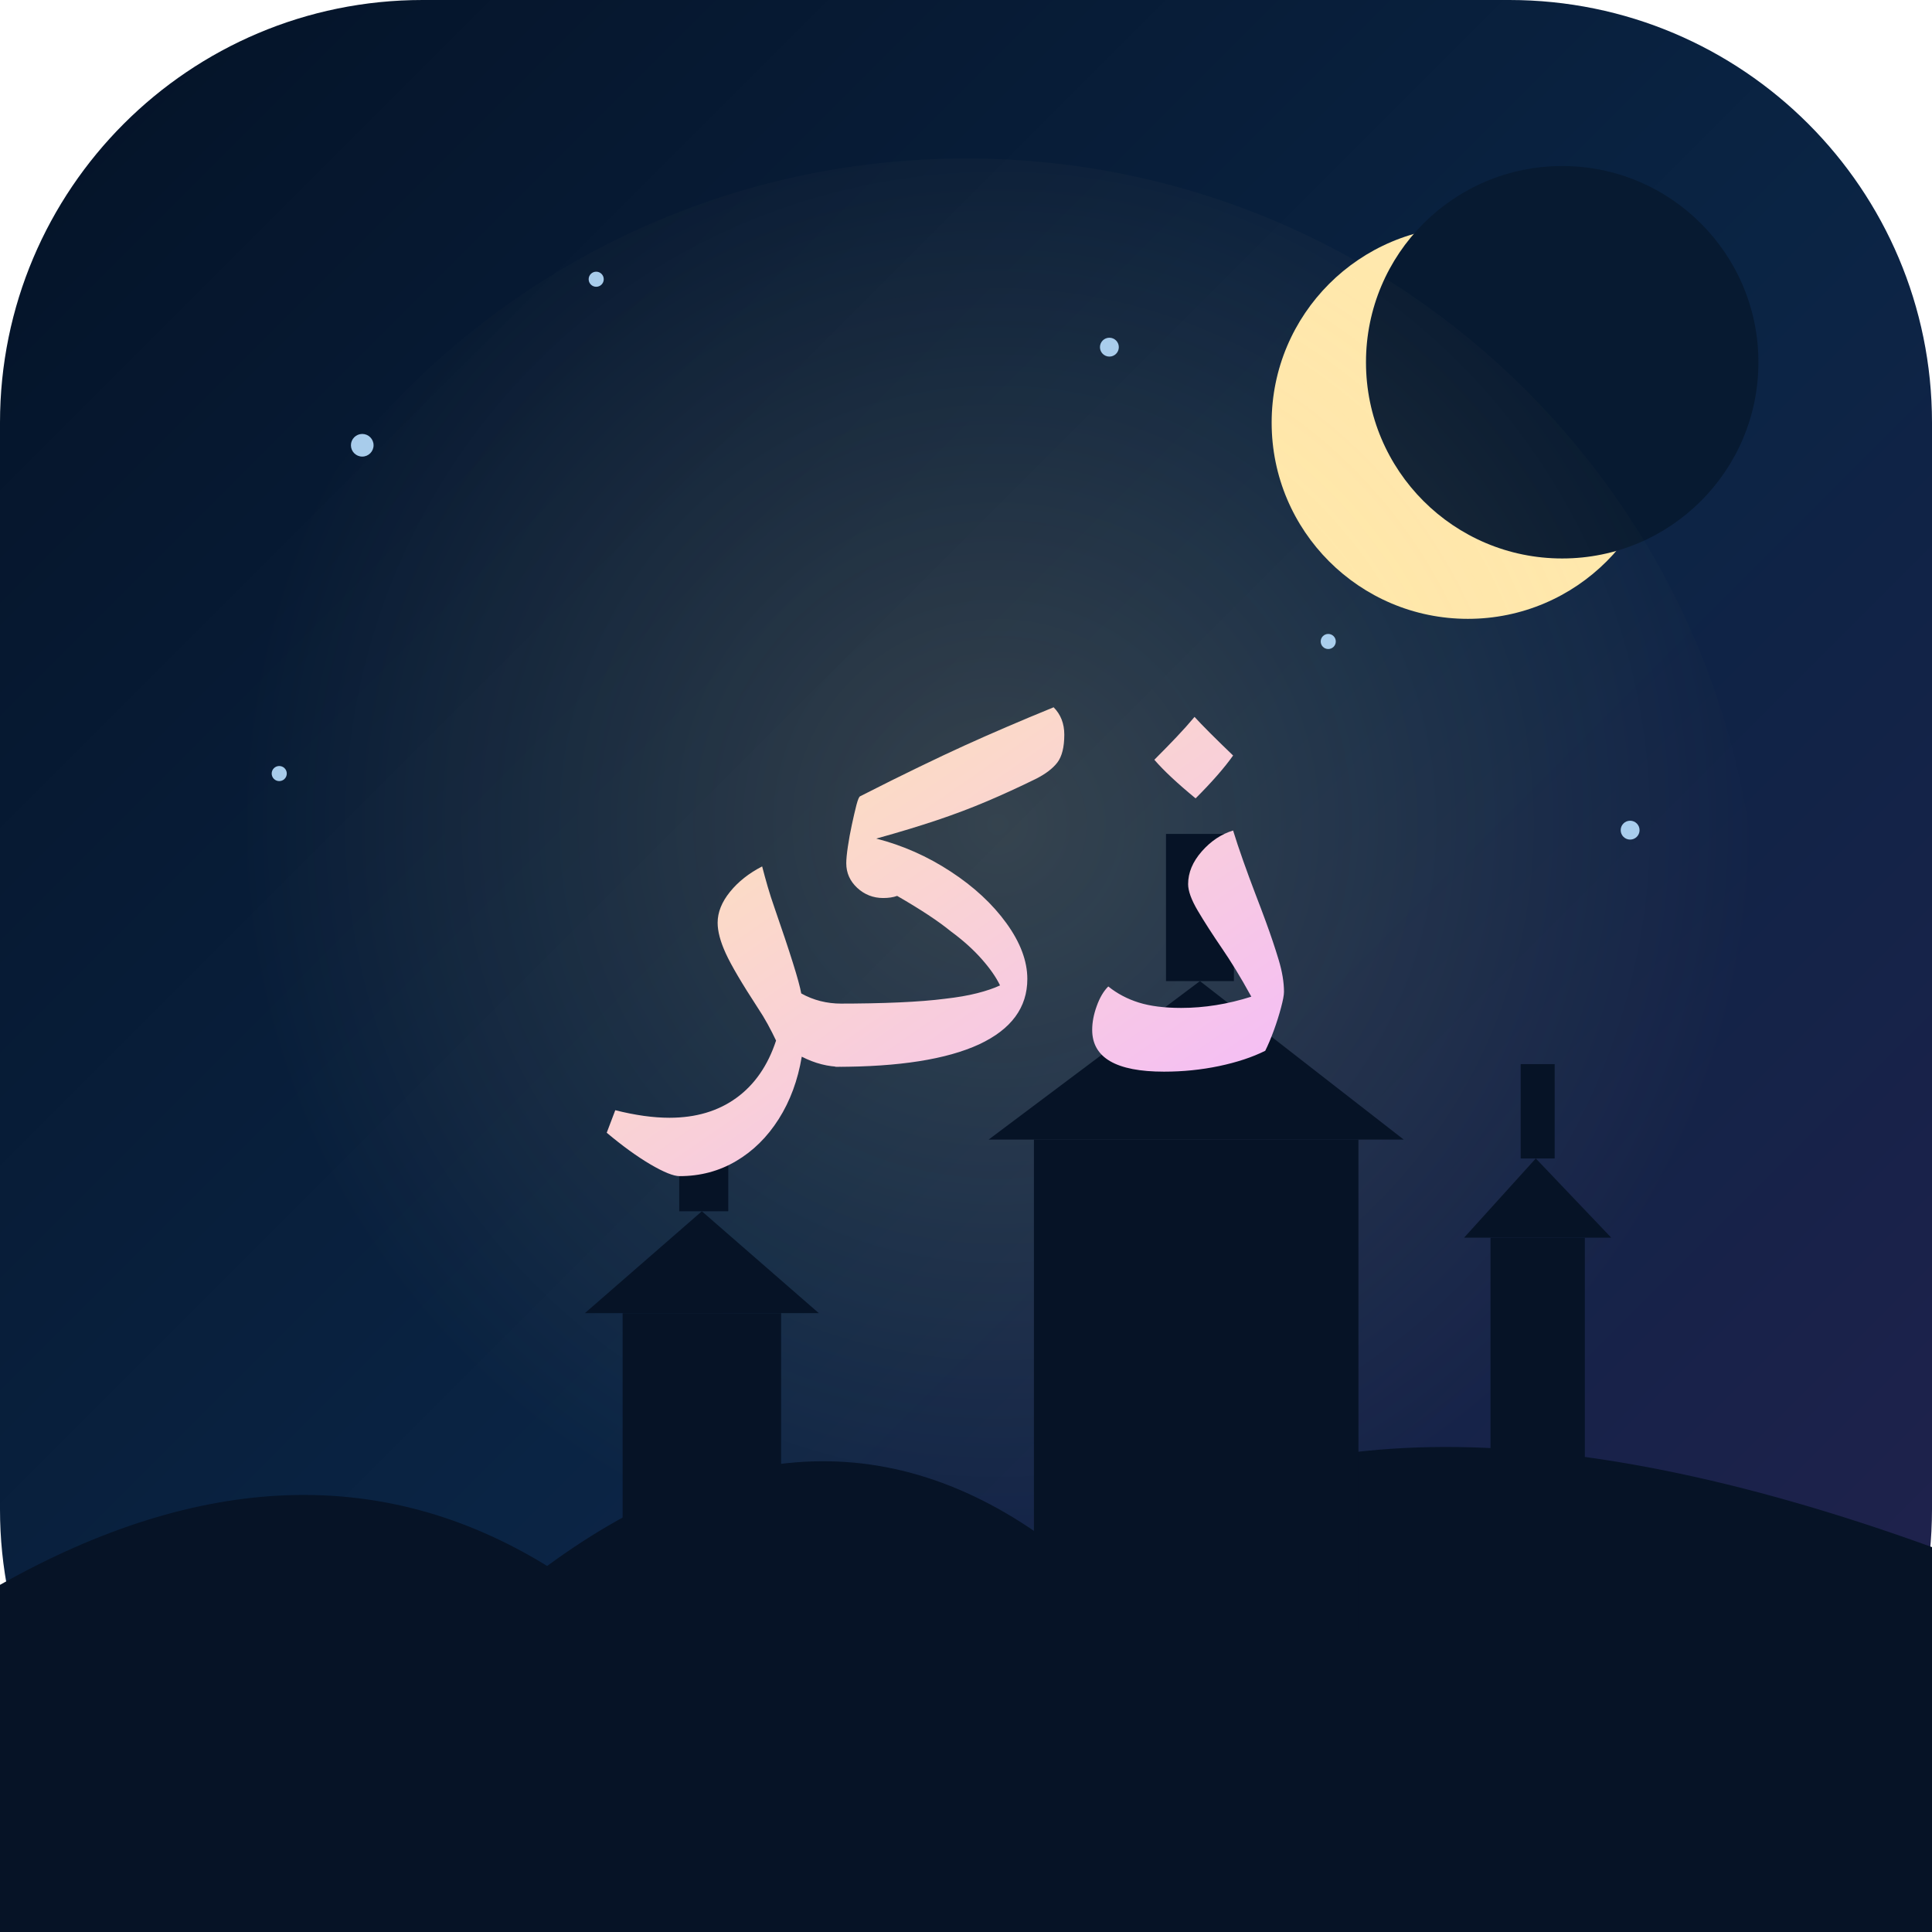
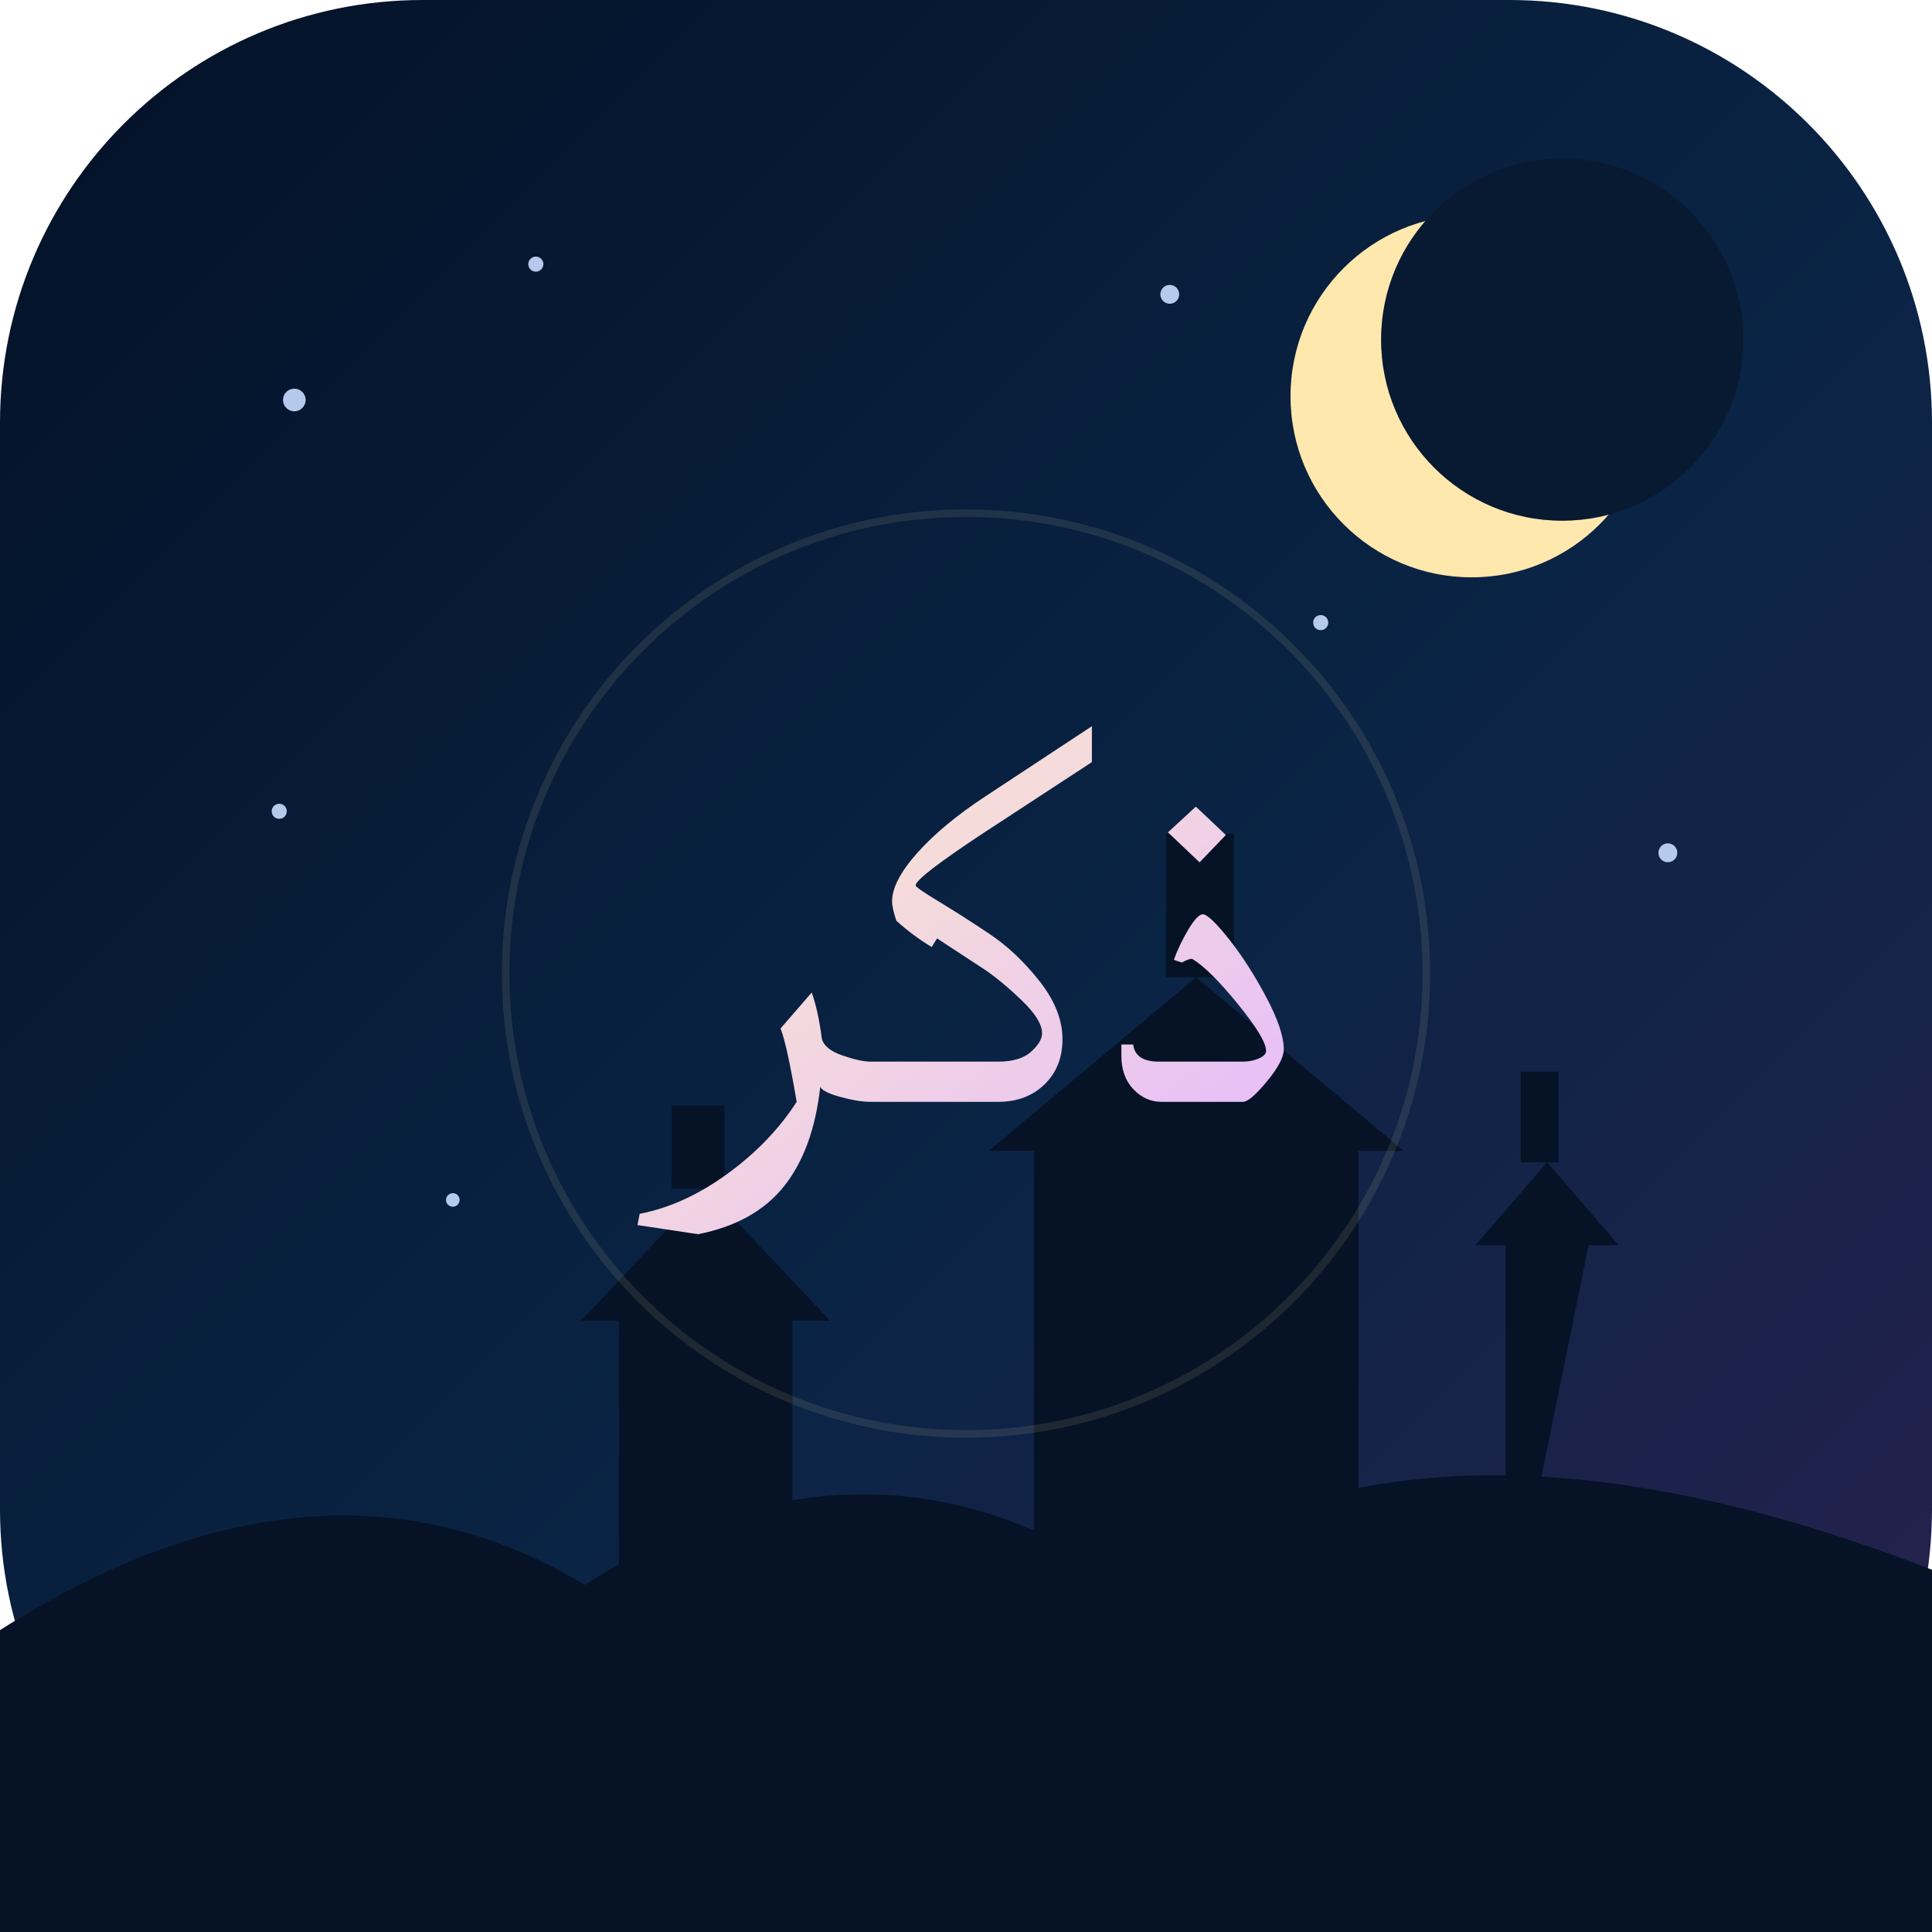
<svg xmlns="http://www.w3.org/2000/svg" viewBox="0 0 512 512">
  <defs>
    <linearGradient id="bg" x1="0" y1="0" x2="1" y2="1">
-       <stop offset="0" stop-color="#041226" />
-       <stop offset=".52" stop-color="#0a2444" />
-       <stop offset="1" stop-color="#24214e" />
+       <stop offset="0" stop-color="#031126" />
+       <stop offset=".55" stop-color="#0a2445" />
+       <stop offset="1" stop-color="#29214f" />
    </linearGradient>
-     <radialGradient id="halo" cx="52%" cy="42%" r="48%">
-       <stop offset="0" stop-color="#ffd98a" stop-opacity=".18" />
-       <stop offset="1" stop-color="#ffd98a" stop-opacity="0" />
-     </radialGradient>
    <linearGradient id="ink" x1="0" y1="0" x2="1" y2="1">
-       <stop offset="0" stop-color="#ffe8b0" />
-       <stop offset="1" stop-color="#f3b8ff" />
+       <stop offset="0" stop-color="#fff0c6" />
+       <stop offset="1" stop-color="#e3b7ff" />
    </linearGradient>
  </defs>
  <rect width="512" height="512" rx="112" fill="url(#bg)" />
-   <circle cx="389" cy="112" r="52" fill="#ffe8ad" />
-   <circle cx="414" cy="96" r="52" fill="#071a31" />
-   <circle cx="256" cy="252" r="210" fill="url(#halo)" />
-   <g fill="#b9dfff" opacity=".9">
-     <circle cx="96" cy="118" r="3" />
-     <circle cx="158" cy="74" r="2" />
-     <circle cx="294" cy="92" r="2.5" />
-     <circle cx="352" cy="170" r="2" />
-     <circle cx="74" cy="205" r="2" />
-     <circle cx="432" cy="220" r="2.5" />
+   <circle cx="390" cy="105" r="48" fill="#ffe8ad" />
+   <circle cx="414" cy="90" r="48" fill="#071a31" />
+   <g fill="#c8ddff" opacity=".9">
+     <circle cx="78" cy="106" r="3" />
+     <circle cx="142" cy="70" r="2" />
+     <circle cx="310" cy="78" r="2.5" />
+     <circle cx="350" cy="165" r="2" />
+     <circle cx="74" cy="215" r="2" />
+     <circle cx="442" cy="226" r="2.5" />
+     <circle cx="120" cy="318" r="1.8" />
  </g>
-   <g fill="#061326">
-     <path d="M0 420 Q80 375 145 415 Q220 360 285 414 Q360 355 512 410 V512 H0Z" />
-     <path d="M165 432 V348 H207 V432Z" />
-     <path d="M155 348 H217 L186 321Z" />
-     <path d="M180 321 V300 H193 V321Z" />
-     <path d="M274 432 V302 H360 V432Z" />
-     <path d="M262 302 H372 L318 260Z" />
-     <path d="M309 260 V221 H327 V260Z" />
-     <path d="M395 432 V328 H420 V432Z" />
-     <path d="M388 328 H427 L407 307Z" />
-     <path d="M403 307 V282 H412 V307Z" />
-   </g>
-   <text x="256" y="284" text-anchor="middle" direction="rtl" font-family="Noto Naskh Arabic, Amiri, serif" font-size="142" font-weight="700" fill="url(#ink)">ذكر</text>
+   <path d="M0 432 Q85 378 155 420 Q230 372 300 420 Q378 364 512 416 V512 H0Z" fill="#061326" />
+   <path d="M164 438V350h46v88M154 350h66l-33-35zM178 315v-22h14v22M274 438V305h86v133M262 305h110l-55-46zM309 259v-38h18v38M399 438V330h22M391 330h38l-19-22zM403 308v-24h10v24" fill="#061326" />
+   <circle cx="256" cy="258" r="122" fill="none" stroke="#ffe8b0" stroke-opacity=".10" stroke-width="2" />
+   <text x="256" y="292" text-anchor="middle" font-family="Amiri Quran, Amiri, serif" font-size="142" fill="url(#ink)">ذكر</text>
</svg>
